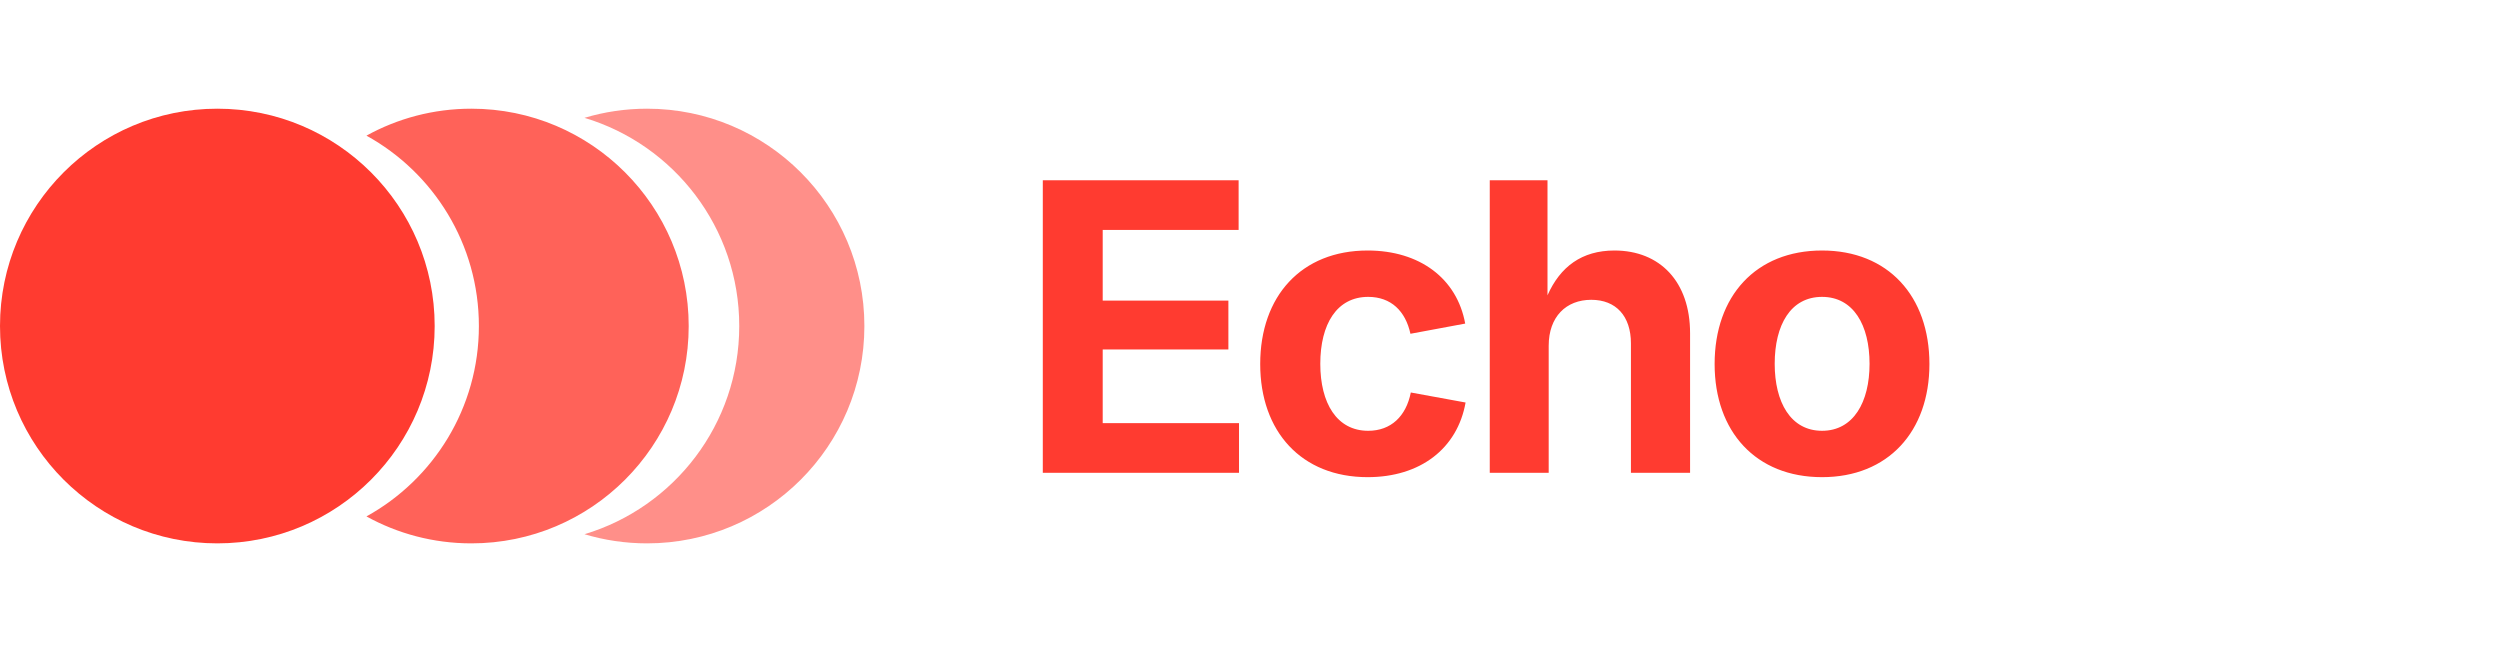
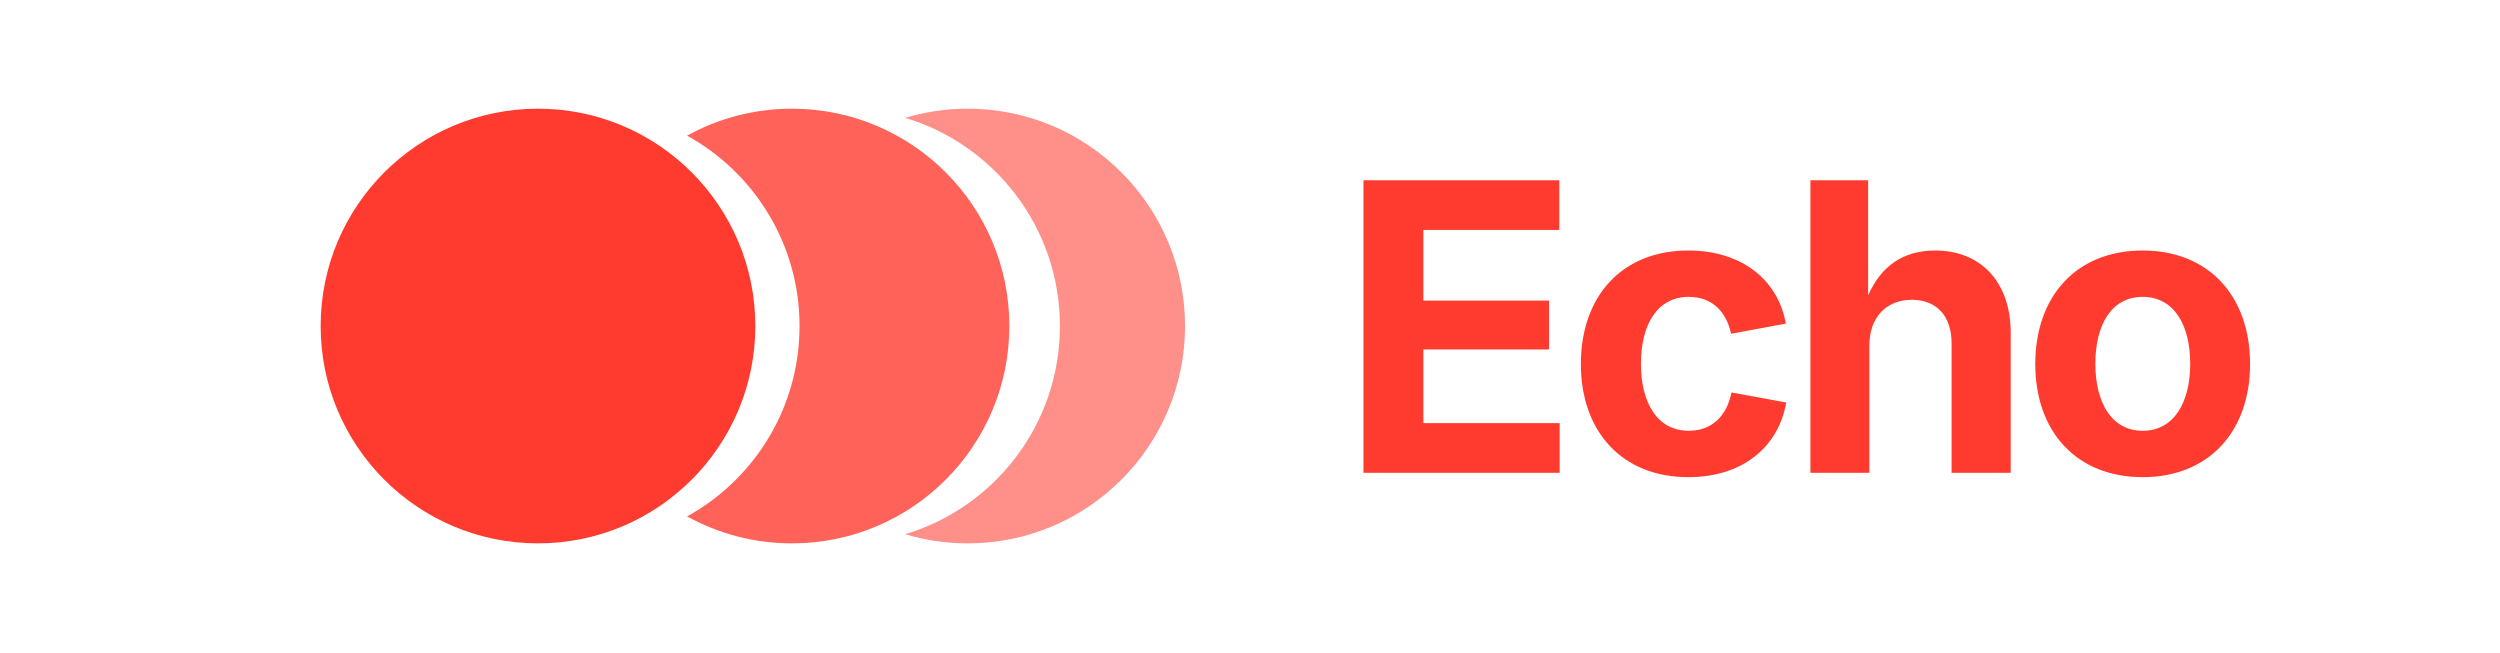
<svg xmlns="http://www.w3.org/2000/svg" width="920" height="240" viewBox="0 0 920 240" fill="none">
-   <g transform="translate(0 40) scale(0.566)">
+   <g transform="translate(118 40) scale(0.566)">
    <path d="M420.696 0C498.737 0 562.002 63.265 562.002 141.307C562.002 219.348 498.737 282.613 420.696 282.613C406.554 282.613 392.898 280.534 380.015 276.668C438.227 259.198 480.642 205.207 480.642 141.307C480.642 77.407 438.227 23.414 380.015 5.944C392.898 2.078 406.554 0 420.696 0Z" fill="#FF3B30" fill-opacity="0.57" />
    <path d="M306.468 0C384.509 0 447.774 63.265 447.774 141.307C447.774 219.348 384.509 282.613 306.468 282.613C281.732 282.613 258.483 276.256 238.26 265.089C281.842 241.023 311.361 194.613 311.361 141.307C311.361 88 281.842 41.59 238.26 17.524C258.483 6.358 281.733 2.09153e-05 306.468 0Z" fill="#FF3B30" fill-opacity="0.8" />
    <circle cx="141.307" cy="141.307" r="141.307" fill="#FF3B30" />
  </g>
-   <text x="374" y="174" fill="#FF3B30" font-family="-apple-system, BlinkMacSystemFont, 'Segoe UI', sans-serif" font-size="148" font-weight="700" letter-spacing="-6">Echo</text>
+   <text x="492" y="174" fill="#FF3B30" font-family="-apple-system, BlinkMacSystemFont, 'Segoe UI', sans-serif" font-size="148" font-weight="700" letter-spacing="-6">Echo</text>
</svg>
